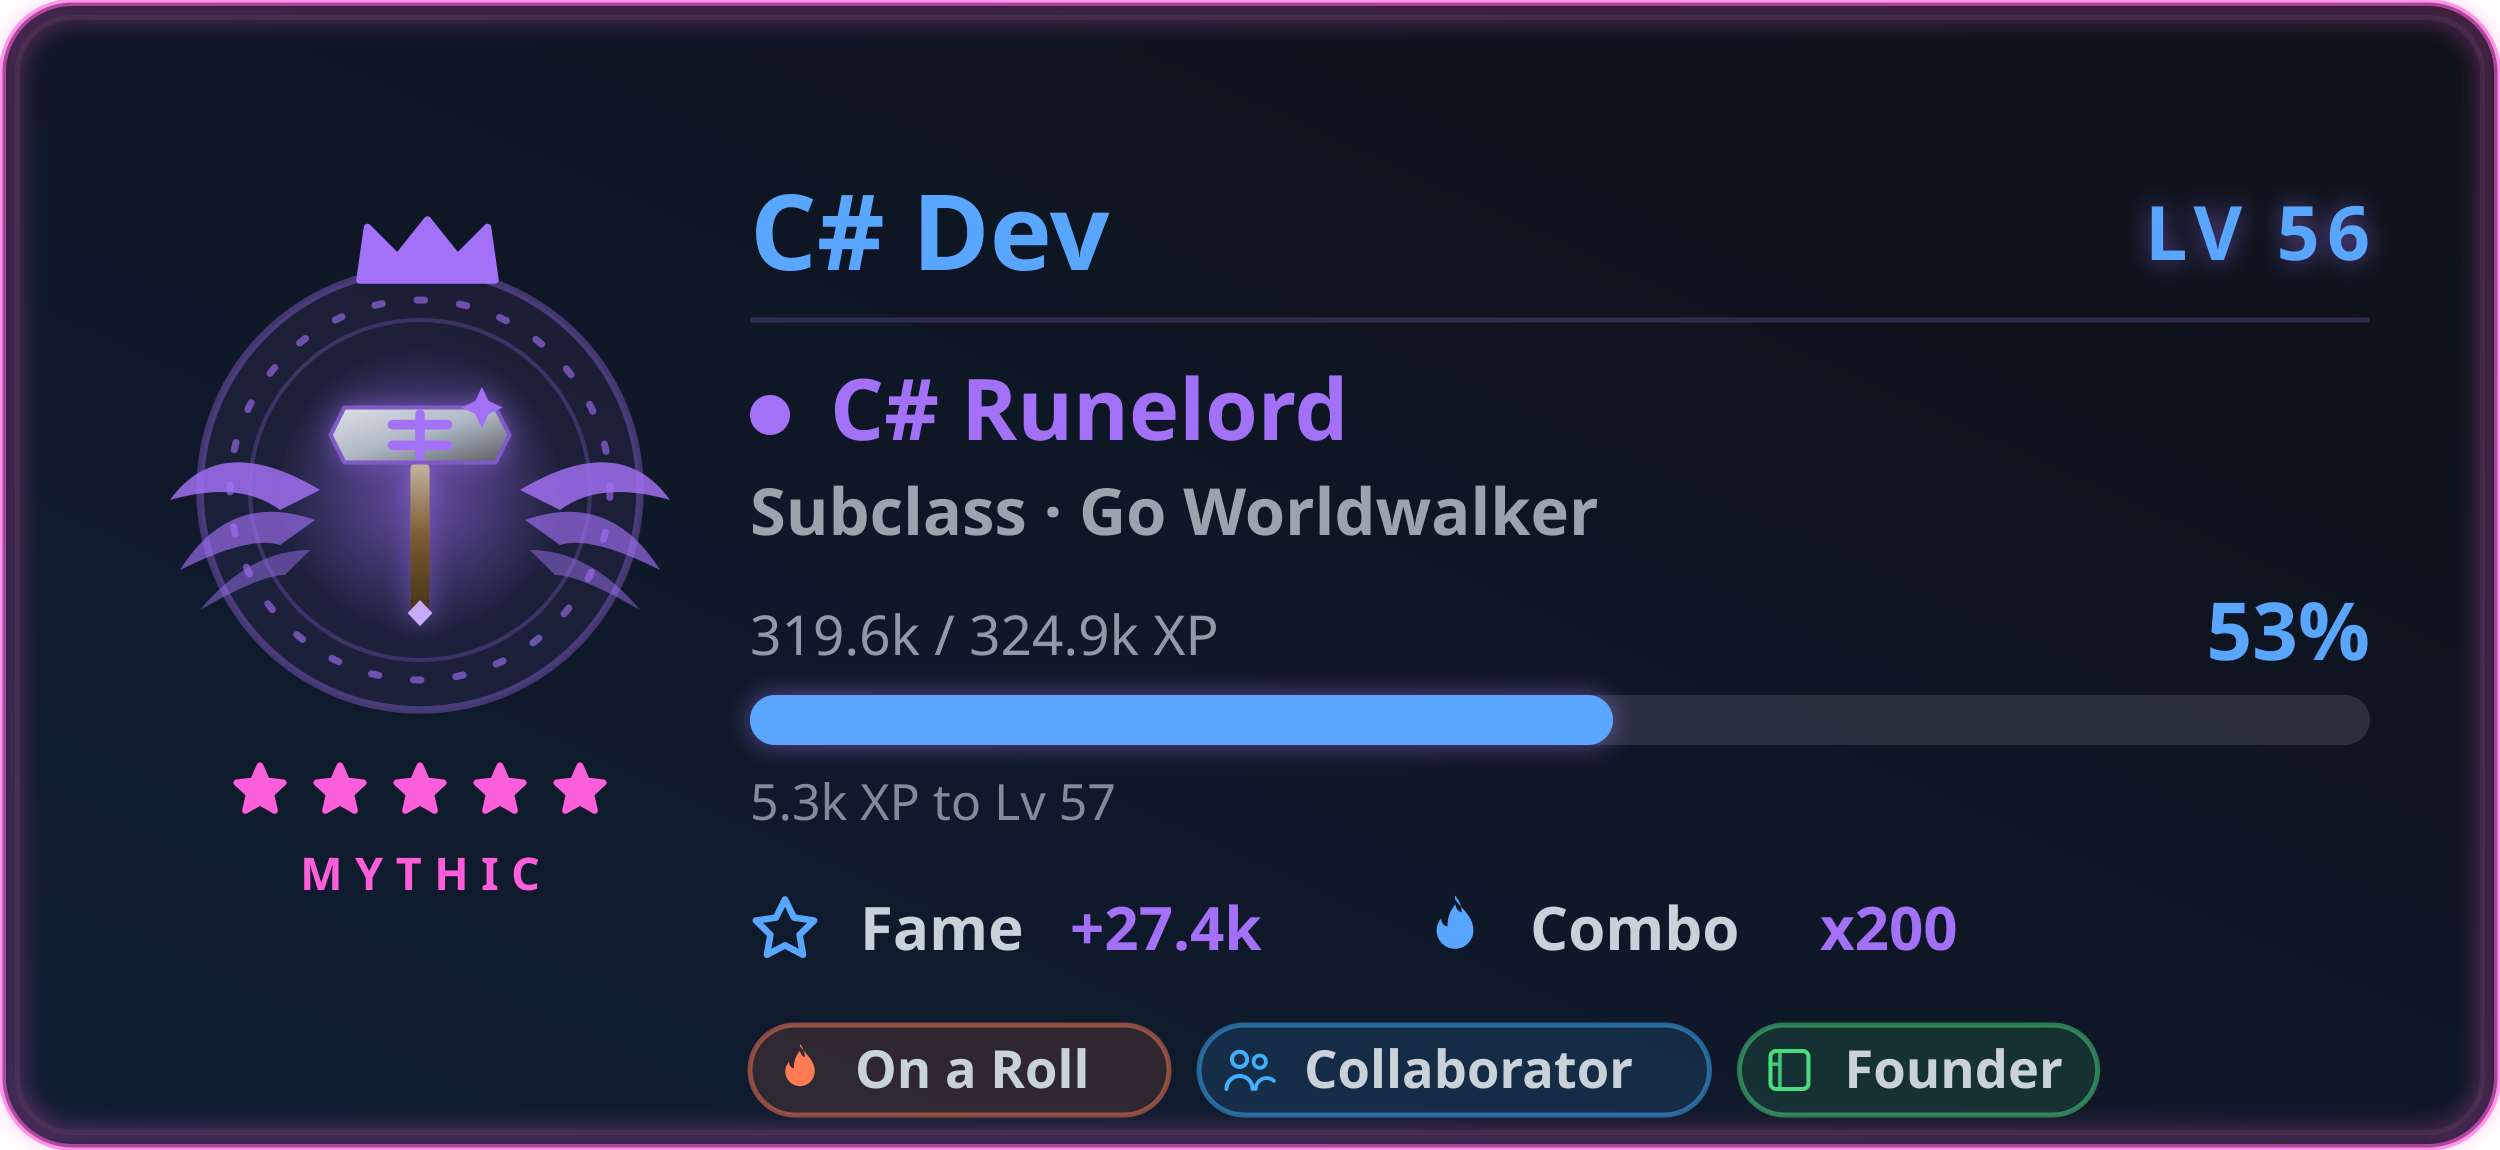
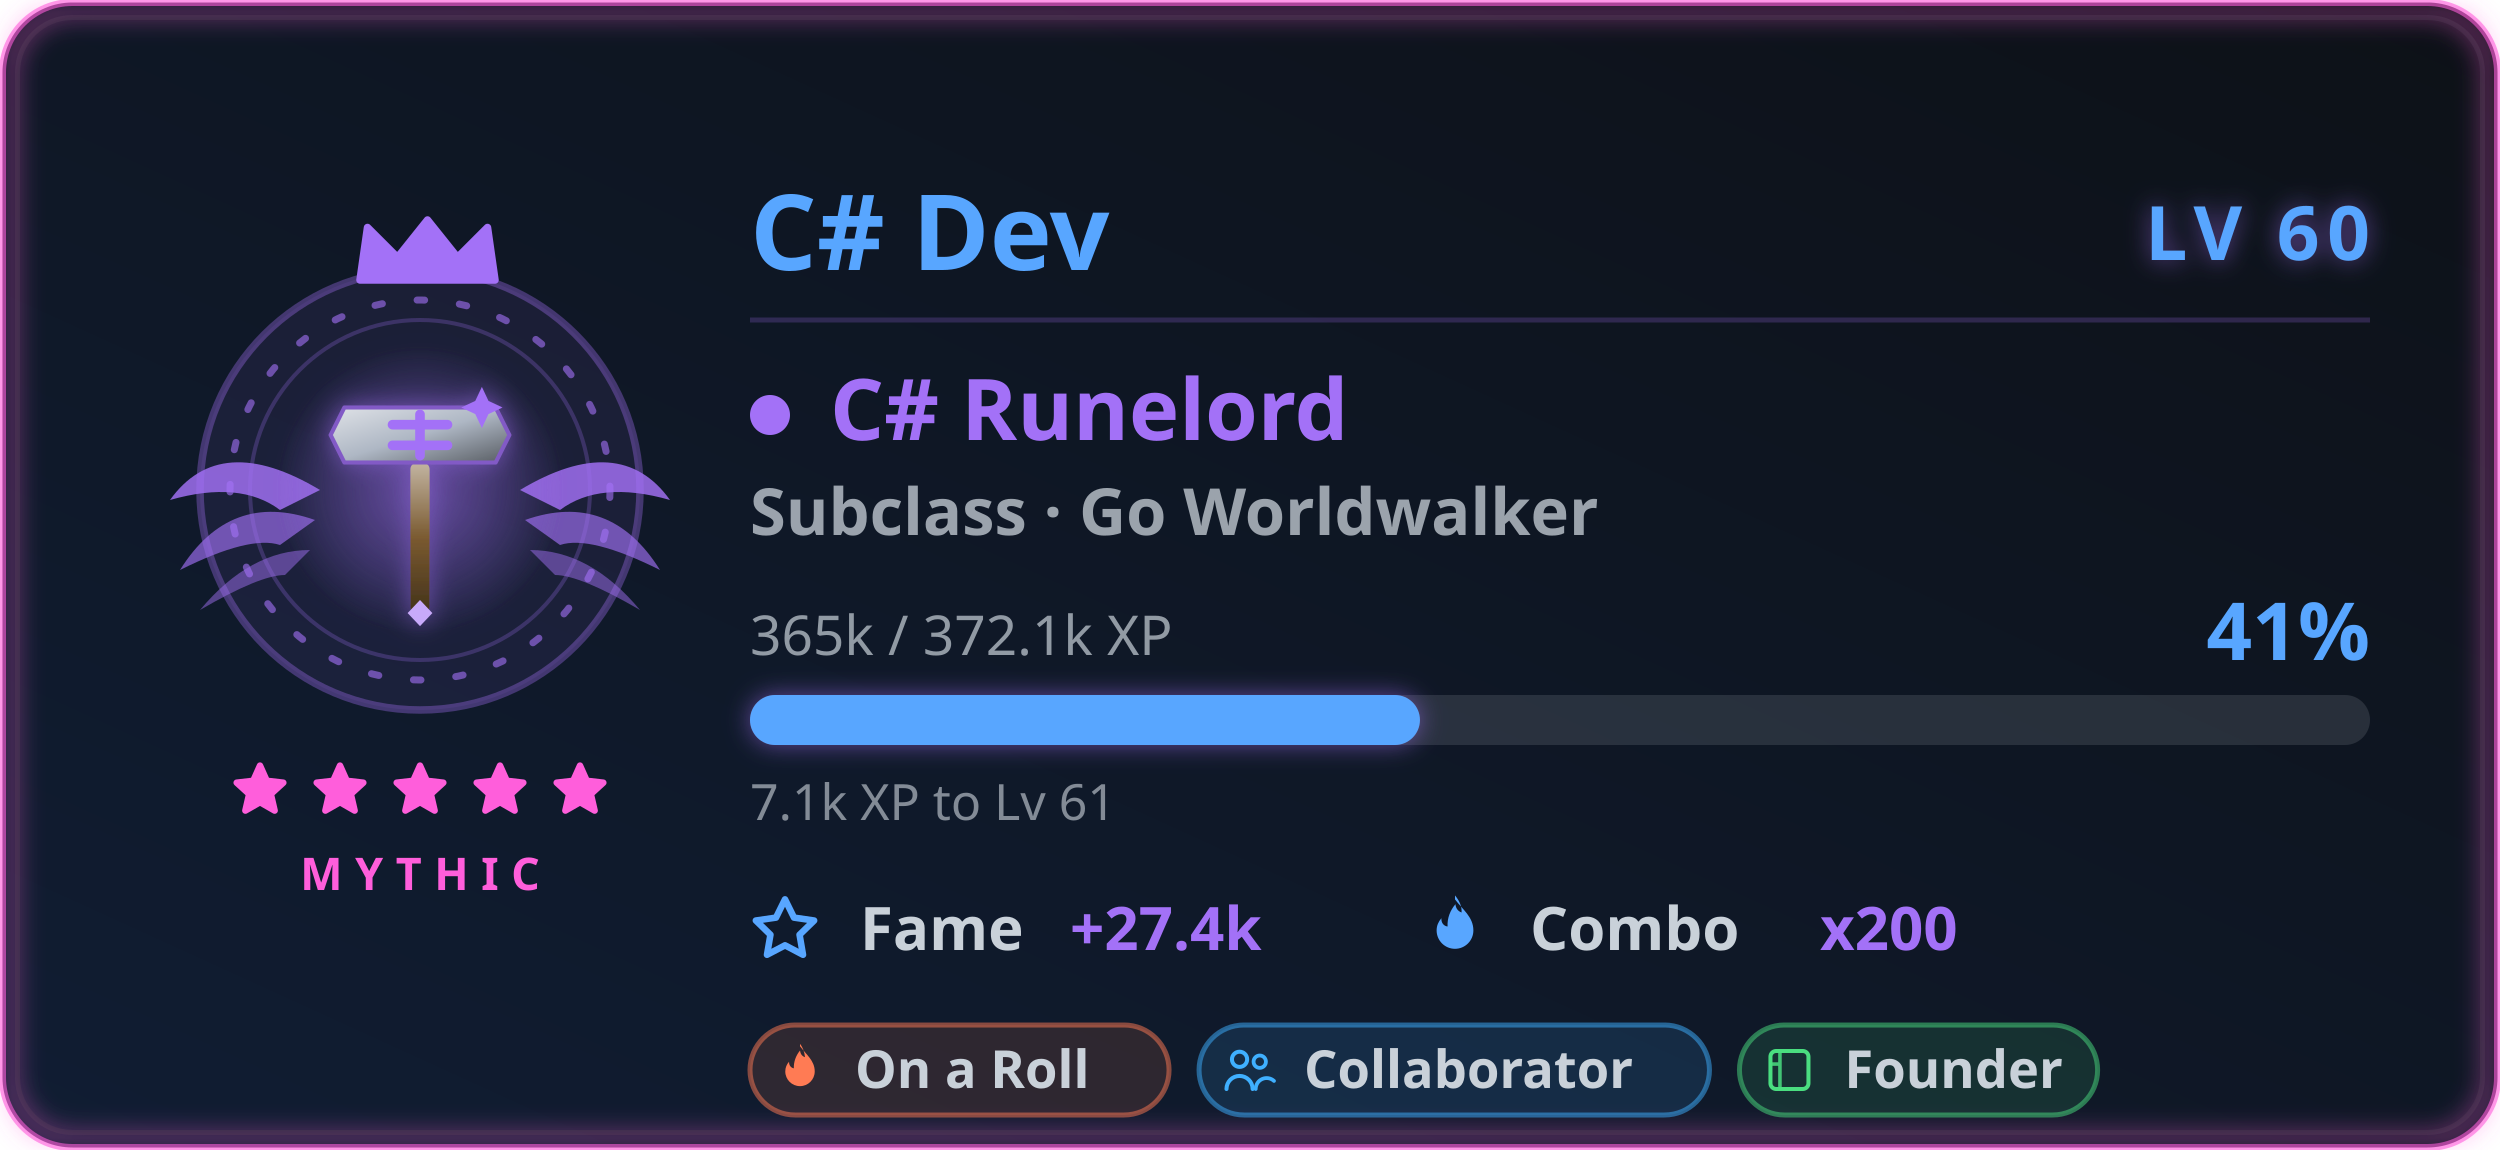
<svg xmlns="http://www.w3.org/2000/svg" width="500" height="230" viewBox="0 0 500 230" role="img" aria-labelledby="card-title-a11y card-desc-a11y">
  <style>
text { font-family: 'Segoe UI', Ubuntu, 'Helvetica Neue', sans-serif; }
.title { font-size: 18px; font-weight: 600; fill: #58a6ff; }
.title-icon { fill: #58a6ff; }
.icon { fill: #58a6ff; }


.gl-name { font-size: 21px; font-weight: 700; fill: #58a6ff; }
.gl-lvl { font-size: 15px; font-weight: 800; letter-spacing: 1.5px; fill: #58a6ff; }
.gl-class { font-size: 17px; font-weight: 700; fill: #a371f7; }
.gl-sub { font-size: 13px; font-weight: 600; fill: #c9d1d9; opacity: 0.75; }
.gl-meta { font-size: 11px; fill: #c9d1d9; opacity: 0.7; }
.gl-pct { font-size: 16px; font-weight: 800; fill: #58a6ff; }
.gl-chip-label { font-size: 12px; font-weight: 600; fill: #c9d1d9; }
.gl-chip-value { font-size: 12px; font-weight: 800; fill: #a371f7; }
.gl-hint { font-size: 10px; fill: #c9d1d9; opacity: 0.62; }
.gl-badge-label { font-size: 10.5px; font-weight: 600; }
.gl-rarity { font-size: 9px; font-weight: 700; letter-spacing: 2.5px; fill: #ff5edb; }

</style>
  <defs>
    <linearGradient id="card-bg" x1="0" y1="0" x2="1" y2="1" gradientTransform="rotate(90, 0.5, 0.5)">
      <stop offset="0.0%" stop-color="#0d1117" />
      <stop offset="100.0%" stop-color="#101d33" />
    </linearGradient>
    <filter id="card-glow" x="-50%" y="-50%" width="200%" height="200%">
      <feGaussianBlur in="SourceGraphic" stdDeviation="3" result="blur" />
      <feFlood flood-color="#58a6ff" flood-opacity="0.55" result="tint" />
      <feComposite in="tint" in2="blur" operator="in" result="softGlow" />
      <feMerge>
        <feMergeNode in="softGlow" />
        <feMergeNode in="SourceGraphic" />
      </feMerge>
    </filter>
    <filter id="gl-glow" x="-60%" y="-60%" width="220%" height="220%">
      <feGaussianBlur in="SourceGraphic" stdDeviation="2.4" result="b" />
      <feFlood flood-color="#a371f7" flood-opacity="0.55" result="t" />
      <feComposite in="t" in2="b" operator="in" result="g" />
      <feMerge>
        <feMergeNode in="g" />
        <feMergeNode in="SourceGraphic" />
      </feMerge>
    </filter>
    <filter id="gl-rarity" x="-20%" y="-20%" width="140%" height="140%">
      <feGaussianBlur stdDeviation="2.4" />
    </filter>
  </defs>
  <rect x="0.5" y="0.5" width="499" height="229" rx="14" fill="url(#card-bg)" stroke="#ff5edb" stroke-width="1.4" stroke-opacity="0.6" />
  <rect x="3.5" y="3.5" width="493" height="223" rx="11" fill="none" stroke="#30363d" stroke-opacity="0.4" />
  <rect x="2" y="2" width="496" height="226" rx="13" fill="none" stroke="#ff5edb" stroke-width="3.5" stroke-opacity="0.4" filter="url(#gl-rarity)" />
  <g class="fade">
    <g class="">
      <g class="flourish">
        <g transform="translate(84,0)">
          <g transform="translate(0,98)" fill="#a371f7">
            <path d="M20 0 Q 40 -12 50 2 Q 36 -2 28 4 Z" opacity="0.82" />
            <path d="M21 6 Q 38 0 48 16 Q 34 9 28 11 Z" opacity="0.64" />
            <path d="M22 12 Q 34 12 44 24 Q 32 17 27 17 Z" opacity="0.48" />
          </g>
        </g>
        <g transform="translate(84,0) scale(-1,1)">
          <g transform="translate(0,98)" fill="#a371f7">
            <path d="M20 0 Q 40 -12 50 2 Q 36 -2 28 4 Z" opacity="0.82" />
            <path d="M21 6 Q 38 0 48 16 Q 34 9 28 11 Z" opacity="0.64" />
            <path d="M22 12 Q 34 12 44 24 Q 32 17 27 17 Z" opacity="0.48" />
          </g>
        </g>
      </g>
      <circle cx="84" cy="98" r="44" fill="#a371f7" fill-opacity="0.08" stroke="#a371f7" stroke-opacity="0.35" stroke-width="1.5" />
      <g class="">
        <circle cx="84" cy="98" r="38" fill="none" stroke="#a371f7" stroke-opacity="0.6" stroke-width="1.4" stroke-dasharray="1.5 7" stroke-linecap="round" />
        <circle cx="84" cy="98" r="34" fill="none" stroke="#a371f7" stroke-opacity="0.25" stroke-width="0.8" />
      </g>
      <g class="" filter="url(#gl-glow)">
        <svg class="" x="51" y="65" width="66" height="66" viewBox="0 0 48 48" aria-hidden="true">
          <defs>
            <radialGradient id="csHalo" cx="0.5" cy="0.5" r="0.5">
              <stop offset="0" stop-color="#a371f7" stop-opacity="0.42" />
              <stop offset="1" stop-color="#a371f7" stop-opacity="0" />
            </radialGradient>
            <linearGradient id="csSteel" x1="0" y1="0" x2="1" y2="1">
              <stop offset="0" stop-color="#dfe2e7" />
              <stop offset="0.5" stop-color="#aeb7c4" />
              <stop offset="1" stop-color="#575c62" />
            </linearGradient>
            <linearGradient id="csWood" x1="0" y1="0" x2="0" y2="1">
              <stop offset="0" stop-color="#c3b5a2" />
              <stop offset="0.5" stop-color="#7a5a30" />
              <stop offset="1" stop-color="#43321a" />
            </linearGradient>
          </defs>
          <circle cx="24" cy="24" r="21" fill="url(#csHalo)" />
          <rect x="22.6" y="20" width="2.8" height="22" rx="1" fill="url(#csWood)" />
          <path d="M13 12 H35 L37 16 L35 20 H13 L11 16 Z" fill="url(#csSteel)" stroke="#825ac6" stroke-width="0.6" stroke-linejoin="round" />
          <g stroke="#a371f7" stroke-width="1.4" stroke-linecap="round">
            <path d="M24 13 V19 M20 14.5 H28 M20 17.5 H28" />
          </g>
          <path d="M24 40 l1.8 1.9 l-1.8 1.9 l-1.8 -1.9 Z" fill="#c8aafa" />
          <path d="M33 9 l0.96 2.04 l2.04 0.96 l-2.04 0.96 l-0.96 2.04 l-0.96 -2.04 l-2.04 -0.96 l2.04 -0.96 Z" fill="#a371f7" />
        </svg>
      </g>
      <g transform="translate(69, 42.5) scale(1.5)">
        <path d="M2 9 L3 2 L7 6 L11 1 L15 6 L19 2 L20 9 Z" fill="#a371f7" stroke="#a371f7" stroke-width="1" stroke-linejoin="round" />
      </g>
    </g>
    <g>
      <g class="" transform="translate(45.5, 151.5) scale(0.5416667)" fill="#ff5edb" stroke="#ff5edb" stroke-width="2.4" stroke-linejoin="round" stroke-linecap="round" opacity="1">
        <path d="M12 3 L14.5 8.6 L20.6 9.3 L16 13.5 L17.4 19.6 L12 16.5 L6.6 19.6 L8 13.5 L3.4 9.3 L9.5 8.6 Z" />
      </g>
      <g class="" transform="translate(61.5, 151.5) scale(0.5416667)" fill="#ff5edb" stroke="#ff5edb" stroke-width="2.4" stroke-linejoin="round" stroke-linecap="round" opacity="1">
        <path d="M12 3 L14.5 8.6 L20.6 9.3 L16 13.5 L17.4 19.6 L12 16.5 L6.6 19.6 L8 13.5 L3.4 9.3 L9.5 8.6 Z" />
      </g>
      <g class="" transform="translate(77.5, 151.5) scale(0.5416667)" fill="#ff5edb" stroke="#ff5edb" stroke-width="2.4" stroke-linejoin="round" stroke-linecap="round" opacity="1">
        <path d="M12 3 L14.5 8.6 L20.6 9.3 L16 13.5 L17.4 19.6 L12 16.5 L6.6 19.6 L8 13.5 L3.4 9.3 L9.5 8.6 Z" />
      </g>
      <g class="" transform="translate(93.5, 151.5) scale(0.5416667)" fill="#ff5edb" stroke="#ff5edb" stroke-width="2.4" stroke-linejoin="round" stroke-linecap="round" opacity="1">
        <path d="M12 3 L14.5 8.6 L20.6 9.3 L16 13.5 L17.4 19.6 L12 16.5 L6.6 19.6 L8 13.5 L3.4 9.3 L9.5 8.6 Z" />
      </g>
      <g class="" transform="translate(109.5, 151.5) scale(0.5416667)" fill="#ff5edb" stroke="#ff5edb" stroke-width="2.4" stroke-linejoin="round" stroke-linecap="round" opacity="1">
        <path d="M12 3 L14.5 8.6 L20.6 9.3 L16 13.5 L17.4 19.6 L12 16.5 L6.6 19.6 L8 13.5 L3.4 9.3 L9.5 8.6 Z" />
      </g>
    </g>
    <text class="gl-rarity" x="84" y="178" text-anchor="middle">MYTHIC</text>
  </g>
  <g class="fade" style="animation-delay:.15s">
    <text class="gl-name" x="150" y="54">C# Dev</text>
-     <text class="gl-lvl glow-pulse" x="474" y="52" text-anchor="end" filter="url(#gl-glow)">LV 56</text>
+     <text class="gl-lvl glow-pulse" x="474" y="52" text-anchor="end" filter="url(#gl-glow)">LV 60</text>
    <line x1="150" y1="64" x2="474" y2="64" stroke="#a371f7" stroke-opacity="0.22" stroke-width="1" />
    <circle cx="154" cy="83" r="4" fill="#a371f7" />
    <text class="gl-class" x="166" y="88">C# Runelord</text>
    <text class="gl-sub" x="150" y="107">Subclass · Go Worldwalker</text>
-     <text class="gl-meta" x="150" y="131">319.6k / 324.9k XP</text>
-     <text class="gl-pct " x="474" y="132" text-anchor="end">53%</text>
+     <text class="gl-meta" x="150" y="131">365k / 372.1k XP</text>
+     <text class="gl-pct " x="474" y="132" text-anchor="end">41%</text>
    <rect x="150" y="139" width="324" height="10" rx="5" fill="#c9d1d9" fill-opacity="0.14" />
-     <rect class="xp-fill " x="150" y="139" width="172.609" height="10" rx="5" fill="#58a6ff" filter="url(#gl-glow)" />
-     <text class="gl-hint" x="150" y="164">5.3k XP to Lv 57</text>
+     <rect class="xp-fill " x="150" y="139" width="133.991" height="10" rx="5" fill="#58a6ff" filter="url(#gl-glow)" />
+     <text class="gl-hint" x="150" y="164">7.1k XP to Lv 61</text>
    <g transform="translate(150, 190)">
      <svg class="icon" x="0" y="-11" width="14" height="14" viewBox="0 0 16 16" aria-hidden="true">
        <path fill-rule="evenodd" d="M8 .25a.75.75 0 0 1 .673.418l1.882 3.815 4.21.612a.75.75 0 0 1 .416 1.279l-3.046 2.97.719 4.192a.75.75 0 0 1-1.088.791L8 12.347l-3.766 1.98a.75.75 0 0 1-1.088-.79l.72-4.194L.818 6.374a.75.75 0 0 1 .416-1.28l4.21-.611L7.327.668A.75.75 0 0 1 8 .25zm0 2.445L6.615 5.5a.75.75 0 0 1-.564.41l-3.097.45 2.24 2.184a.75.75 0 0 1 .216.664l-.528 3.084 2.769-1.456a.75.75 0 0 1 .698 0l2.77 1.456-.53-3.084a.75.75 0 0 1 .216-.664l2.24-2.183-3.096-.45a.75.75 0 0 1-.564-.41L8 2.694v.001z" />
      </svg>
      <text class="gl-chip-label" x="22" y="0">Fame</text>
      <text class="gl-chip-value" x="64" y="0">+27.4k</text>
    </g>
    <g transform="translate(284, 190)">
      <svg class="icon" x="0" y="-11" width="14" height="14" viewBox="0 0 16 16" aria-hidden="true">
        <path fill-rule="evenodd" d="M8 1c1.7 2.3 4.2 4 4.2 7.1a4.2 4.2 0 0 1-8.4 0c0-1.1.4-2 1.1-2.8-.1 1 .5 1.8 1.4 1.9-.1-1.9.6-3.7 1.8-5.1.1 1 .6 1.6 1.4 1.9.1-1.4-.5-2.7-1.5-3.9z" />
      </svg>
      <text class="gl-chip-label" x="22" y="0">Combo</text>
      <text class="gl-chip-value" x="80" y="0">x200</text>
    </g>
  </g>
  <g class="fade" style="animation-delay:.2s">
    <g>
      <rect x="150" y="205" width="83.81" height="18" rx="9" fill="#ff7b54" fill-opacity="0.13" stroke="#ff7b54" stroke-opacity="0.5" stroke-width="1" />
      <g transform="translate(154.3, 208.3) scale(0.475)">
        <path d="M12 2c2.5 3.4 6.2 6 6.2 10.6a6.2 6.2 0 0 1-12.4 0c0-1.6.6-3 1.6-4.1-.1 1.5.8 2.6 2 2.8-.1-2.8.9-5.4 2.6-7.5.2 1.5.9 2.4 2.1 2.8-.2-2-.8-4-2.1-5.6Z" fill="#ff7b54" />
      </g>
      <text class="gl-badge-label" x="171" y="217.6" fill="#c9d1d9">On a Roll</text>
    </g>
    <g>
      <rect x="239.81" y="205" width="102.08" height="18" rx="9" fill="#3fb0ff" fill-opacity="0.13" stroke="#3fb0ff" stroke-opacity="0.5" stroke-width="1" />
      <g transform="translate(244.11, 208.3) scale(0.475)">
        <circle cx="8" cy="7.5" r="3.2" fill="none" stroke="#3fb0ff" stroke-width="1.7" />
        <path d="M2.5 20a5.5 5.5 0 0 1 11 0" fill="none" stroke="#3fb0ff" stroke-width="1.7" stroke-linecap="round" />
        <circle cx="16.5" cy="8.5" r="2.6" fill="none" stroke="#3fb0ff" stroke-width="1.6" />
        <path d="M14.8 20a4.6 4.6 0 0 1 7.7-3.4" fill="none" stroke="#3fb0ff" stroke-width="1.6" stroke-linecap="round" />
      </g>
      <text class="gl-badge-label" x="260.81" y="217.6" fill="#c9d1d9">Collaborator</text>
    </g>
    <g>
      <rect x="347.89" y="205" width="71.63" height="18" rx="9" fill="#4ade80" fill-opacity="0.13" stroke="#4ade80" stroke-opacity="0.5" stroke-width="1" />
      <g transform="translate(352.19, 208.3) scale(0.475)">
        <rect x="4" y="4" width="16" height="16" rx="2.4" fill="none" stroke="#4ade80" stroke-width="1.7" />
        <path d="M8 4v16 M4 9.5h4" fill="none" stroke="#4ade80" stroke-width="1.5" opacity="0.85" />
      </g>
      <text class="gl-badge-label" x="368.89" y="217.6" fill="#c9d1d9">Founder</text>
    </g>
  </g>
</svg>
